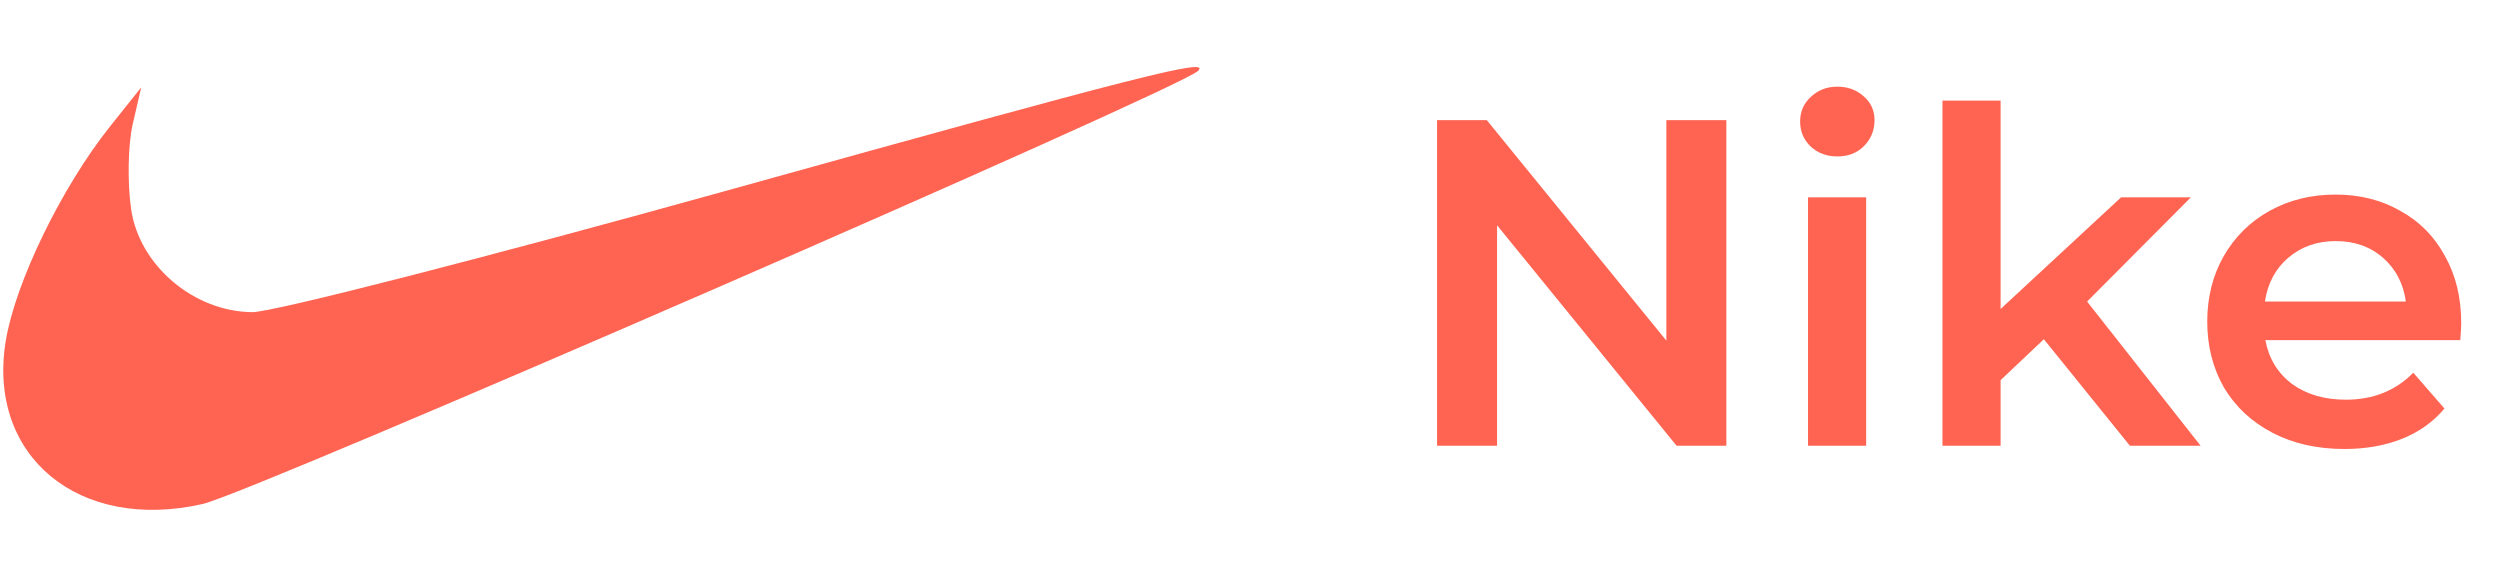
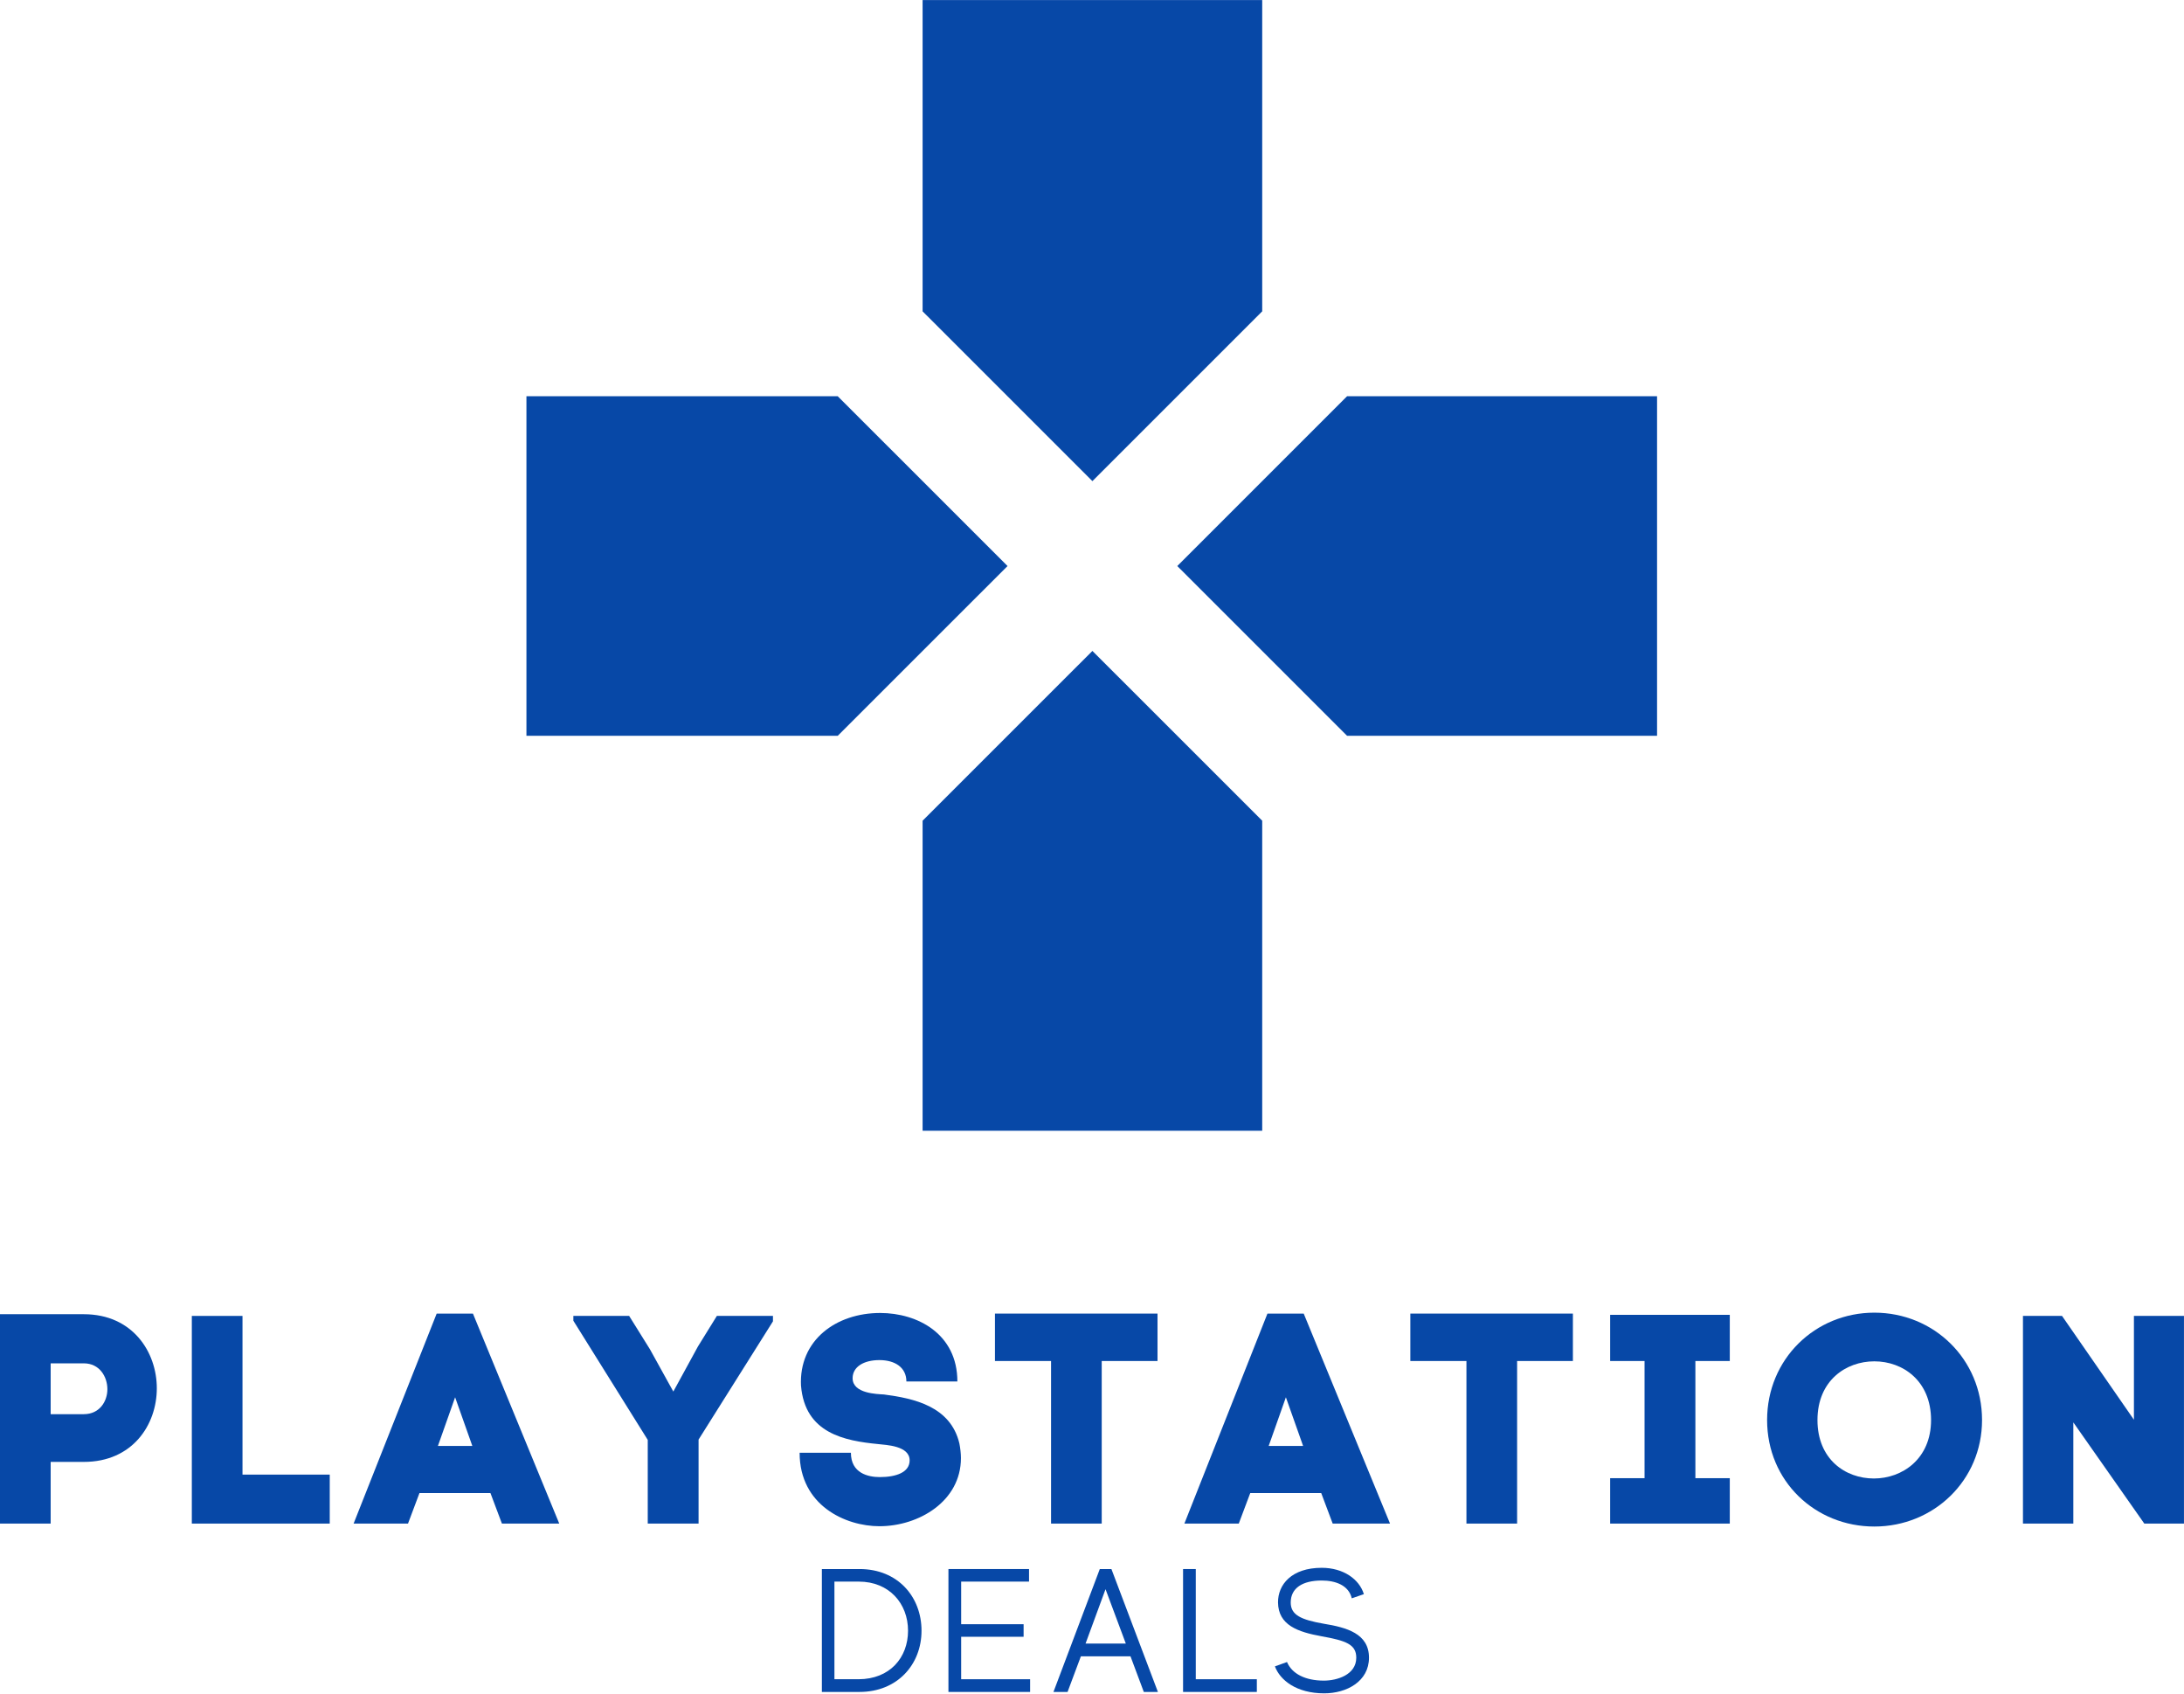
- <svg xmlns="http://www.w3.org/2000/svg" width="129" height="29" viewBox="0 0 129 29" fill="none">
-   <path d="M89.08 6.2V23H86.512L77.248 11.624V23H74.152V6.2H76.72L85.984 17.576V6.2H89.08ZM93.294 10.184H96.294V23H93.294V10.184ZM94.806 8.072C94.262 8.072 93.806 7.904 93.438 7.568C93.07 7.216 92.886 6.784 92.886 6.272C92.886 5.76 93.07 5.336 93.438 5C93.806 4.648 94.262 4.472 94.806 4.472C95.35 4.472 95.806 4.64 96.174 4.976C96.542 5.296 96.726 5.704 96.726 6.2C96.726 6.728 96.542 7.176 96.174 7.544C95.822 7.896 95.366 8.072 94.806 8.072ZM105.463 17.504L103.231 19.616V23H100.231V5.192H103.231V15.944L109.447 10.184H113.047L107.695 15.56L113.551 23H109.903L105.463 17.504ZM126.998 16.664C126.998 16.872 126.982 17.168 126.95 17.552H116.894C117.07 18.496 117.526 19.248 118.262 19.808C119.014 20.352 119.942 20.624 121.046 20.624C122.454 20.624 123.614 20.16 124.526 19.232L126.134 21.08C125.558 21.768 124.83 22.288 123.95 22.64C123.07 22.992 122.078 23.168 120.974 23.168C119.566 23.168 118.326 22.888 117.254 22.328C116.182 21.768 115.35 20.992 114.758 20C114.182 18.992 113.894 17.856 113.894 16.592C113.894 15.344 114.174 14.224 114.734 13.232C115.31 12.224 116.102 11.44 117.11 10.88C118.118 10.32 119.254 10.04 120.518 10.04C121.766 10.04 122.878 10.32 123.854 10.88C124.846 11.424 125.614 12.2 126.158 13.208C126.718 14.2 126.998 15.352 126.998 16.664ZM120.518 12.44C119.558 12.44 118.742 12.728 118.07 13.304C117.414 13.864 117.014 14.616 116.87 15.56H124.142C124.014 14.632 123.622 13.88 122.966 13.304C122.31 12.728 121.494 12.44 120.518 12.44Z" fill="#FF6452" />
-   <path fill-rule="evenodd" clip-rule="evenodd" d="M37.61 9.805C25.135 13.276 14.071 16.112 13.024 16.107C10.011 16.09 7.192 13.701 6.768 10.806C6.569 9.444 6.604 7.469 6.846 6.418L7.287 4.507L5.672 6.532C3.17 9.671 0.775 14.608 0.291 17.626C-0.659 23.552 4.086 27.46 10.465 26.004C12.994 25.427 60.955 4.557 61.822 3.656C62.483 2.969 58.945 3.867 37.61 9.805Z" fill="#FF6452" />
+ <svg xmlns="http://www.w3.org/2000/svg" zoomAndPan="magnify" preserveAspectRatio="xMidYMid meet" version="1.0" viewBox="77.35 99.34 220.21 170.72">
+   <defs>
+     <g />
+     <clipPath id="0ea02d28d7">
+       <path d="M 130.43 99.344 L 244.43 99.344 L 244.43 213.344 L 130.43 213.344 Z M 130.43 99.344 " clip-rule="nonzero" />
+     </clipPath>
+   </defs>
+   <g clip-path="url(#0ea02d28d7)">
+     <path fill="#0748a7" d="M 204.617 130.73 L 204.617 99.344 L 170.375 99.344 L 170.375 130.73 L 187.496 147.848 Z M 161.816 139.289 L 130.43 139.289 L 130.43 173.527 L 161.816 173.527 L 178.938 156.41 Z M 170.375 182.086 L 170.375 213.473 L 204.617 213.473 L 204.617 182.086 L 187.496 164.969 Z M 213.176 139.289 L 196.055 156.41 L 213.176 173.527 L 244.559 173.527 L 244.559 139.289 Z M 213.176 139.289 " fill-opacity="1" fill-rule="nonzero" />
+   </g>
+   <g fill="#0748a7" fill-opacity="1">
+     <g transform="translate(75.84941, 252.9529)">
+       <g>
+         <path d="M 9.953 -21.109 L 1.5 -21.109 L 1.5 0 L 6.609 0 L 6.609 -6.219 L 9.953 -6.219 C 14.859 -6.219 17.312 -9.953 17.312 -13.641 C 17.312 -17.312 14.859 -21.109 9.953 -21.109 Z M 9.953 -11.031 L 6.609 -11.031 L 6.609 -16.156 L 9.953 -16.156 C 11.547 -16.156 12.328 -14.797 12.328 -13.547 C 12.328 -12.328 11.547 -11.031 9.953 -11.031 Z M 9.953 -11.031 " />
+       </g>
+     </g>
+   </g>
+   <g fill="#0748a7" fill-opacity="1">
+     <g transform="translate(95.1915, 252.9529)">
+       <g>
+         <path d="M 1.5 -20.938 L 1.5 0 L 15.406 0 L 15.406 -4.938 L 6.609 -4.938 L 6.609 -20.938 Z M 1.5 -20.938 " />
+       </g>
+     </g>
+   </g>
+   <g fill="#0748a7" fill-opacity="1">
+     <g transform="translate(112.7698, 252.9529)">
+       <g>
+         <path d="M 8.609 -21.172 L 0.234 0 L 5.719 0 L 6.875 -3.078 L 14.031 -3.078 L 15.188 0 L 20.969 0 L 12.266 -21.172 Z M 10.469 -12.734 L 12.078 -8.188 L 12.203 -7.828 L 8.734 -7.828 L 8.906 -8.312 Z M 10.469 -12.734 " />
+       </g>
+     </g>
+   </g>
+   <g fill="#0748a7" fill-opacity="1">
+     <g transform="translate(134.8024, 252.9529)">
+       <g>
+         <path d="M 7.859 -8.438 L 7.859 0 L 12.984 0 L 12.984 -8.469 L 20.484 -20.391 L 20.484 -20.938 L 14.828 -20.938 L 12.922 -17.859 L 10.438 -13.312 L 8.078 -17.578 L 5.984 -20.938 L 0.359 -20.938 L 0.359 -20.453 Z M 7.859 -8.438 " />
+       </g>
+     </g>
+   </g>
+   <g fill="#0748a7" fill-opacity="1">
+     <g transform="translate(156.8649, 252.9529)">
+       <g>
+         <path d="M 11.875 -14.328 L 17.016 -14.328 C 17.016 -19.141 12.984 -21.234 9.234 -21.234 C 4.781 -21.234 1.016 -18.484 1.25 -13.875 L 1.25 -13.906 C 1.641 -9.094 5.656 -8.344 9.031 -8.016 C 9.812 -7.922 12.203 -7.859 12.203 -6.375 C 12.203 -5.172 10.859 -4.688 9.188 -4.688 C 8.016 -4.688 6.281 -5.078 6.281 -7.141 L 1.109 -7.141 C 1.109 -1.828 5.734 0.266 9.156 0.266 C 13.125 0.266 17.375 -2.25 17.375 -6.609 C 17.375 -7.062 17.312 -7.594 17.219 -8.078 C 16.328 -11.844 12.594 -12.625 9.625 -13.016 C 8.938 -13.062 6.453 -13.094 6.453 -14.656 C 6.453 -15.797 7.562 -16.484 9.156 -16.484 C 10.734 -16.484 11.875 -15.734 11.875 -14.328 Z M 11.875 -14.328 " />
+       </g>
+     </g>
+   </g>
+   <g fill="#0748a7" fill-opacity="1">
+     <g transform="translate(176.6853, 252.9529)">
+       <g>
+         <path d="M 17.375 -21.172 L 0.984 -21.172 L 0.984 -16.391 L 6.641 -16.391 L 6.641 0 L 11.75 0 L 11.75 -16.391 L 17.375 -16.391 Z M 17.375 -21.172 " />
+       </g>
+     </g>
+   </g>
+   <g fill="#0748a7" fill-opacity="1">
+     <g transform="translate(196.5356, 252.9529)">
+       <g>
+         <path d="M 8.609 -21.172 L 0.234 0 L 5.719 0 L 6.875 -3.078 L 14.031 -3.078 L 15.188 0 L 20.969 0 L 12.266 -21.172 Z M 10.469 -12.734 L 12.078 -8.188 L 12.203 -7.828 L 8.734 -7.828 L 8.906 -8.312 Z M 10.469 -12.734 " />
+       </g>
+     </g>
+   </g>
+   <g fill="#0748a7" fill-opacity="1">
+     <g transform="translate(218.5682, 252.9529)">
+       <g>
+         <path d="M 17.375 -21.172 L 0.984 -21.172 L 0.984 -16.391 L 6.641 -16.391 L 6.641 0 L 11.75 0 L 11.75 -16.391 L 17.375 -16.391 Z M 17.375 -21.172 " />
+       </g>
+     </g>
+   </g>
+   <g fill="#0748a7" fill-opacity="1">
+     <g transform="translate(238.4185, 252.9529)">
+       <g>
+         <path d="M 13.344 0 L 13.344 -4.578 L 9.875 -4.578 L 9.875 -16.391 L 13.344 -16.391 L 13.344 -21.047 L 1.281 -21.047 L 1.281 -16.391 L 4.75 -16.391 L 4.75 -4.578 L 1.281 -4.578 L 1.281 0 Z M 13.344 0 " />
+       </g>
+     </g>
+   </g>
+   <g fill="#0748a7" fill-opacity="1">
+     <g transform="translate(253.9939, 252.9529)">
+       <g>
+         <path d="M 1.531 -10.438 C 1.531 -4.281 6.375 0.297 12.344 0.297 C 18.328 0.297 23.203 -4.359 23.203 -10.438 C 23.203 -16.594 18.328 -21.266 12.344 -21.266 C 6.375 -21.266 1.531 -16.594 1.531 -10.438 Z M 6.609 -10.438 C 6.609 -14.422 9.484 -16.359 12.344 -16.359 C 15.219 -16.359 18.062 -14.391 18.062 -10.438 C 18.062 -6.516 15.156 -4.547 12.297 -4.547 C 9.422 -4.547 6.609 -6.484 6.609 -10.438 Z M 6.609 -10.438 " />
+       </g>
+     </g>
+   </g>
+   <g fill="#0748a7" fill-opacity="1">
+     <g transform="translate(279.8231, 252.9529)">
+       <g>
+         <path d="M 12.688 -20.938 L 12.688 -10.469 L 5.438 -20.938 L 1.5 -20.938 L 1.5 0 L 6.578 0 L 6.578 -10.203 L 13.734 0 L 17.734 0 L 17.734 -20.938 Z M 12.688 -20.938 " />
+       </g>
+     </g>
+   </g>
+   <g fill="#0748a7" fill-opacity="1">
+     <g transform="translate(159.0624, 269.9271)">
+       <g>
+         <path d="M 4.953 -12.391 L 1.156 -12.391 L 1.156 0 L 4.953 0 C 8.766 0 11.203 -2.766 11.203 -6.172 C 11.203 -9.594 8.812 -12.391 4.953 -12.391 Z M 4.844 -1.281 C 3.641 -1.281 2.906 -1.281 2.422 -1.281 L 2.422 -11.125 L 4.875 -11.125 C 7.953 -11.125 9.844 -8.906 9.844 -6.172 C 9.844 -3.469 8.016 -1.281 4.844 -1.281 Z M 4.844 -1.281 " />
+       </g>
+     </g>
+   </g>
+   <g fill="#0748a7" fill-opacity="1">
+     <g transform="translate(171.9179, 269.9271)">
+       <g>
+         <path d="M 2.344 -1.281 L 2.344 -5.562 L 8.641 -5.562 L 8.641 -6.828 L 2.344 -6.828 L 2.344 -11.125 L 9.188 -11.125 L 9.188 -12.391 L 1.062 -12.391 L 1.062 0 L 9.297 0 L 9.297 -1.281 Z M 2.344 -1.281 " />
+       </g>
+     </g>
+   </g>
+   <g fill="#0748a7" fill-opacity="1">
+     <g transform="translate(183.0382, 269.9271)">
+       <g>
+         <path d="M 9.641 0 L 11.062 0 L 6.375 -12.391 L 5.203 -12.391 L 0.531 0 L 1.953 0 L 3.297 -3.594 L 8.297 -3.594 Z M 3.766 -4.875 L 5.781 -10.359 L 7.828 -4.875 Z M 3.766 -4.875 " />
+       </g>
+     </g>
+   </g>
+   <g fill="#0748a7" fill-opacity="1">
+     <g transform="translate(195.575, 269.9271)">
+       <g>
+         <path d="M 2.344 -1.281 L 2.344 -12.391 L 1.062 -12.391 L 1.062 0 L 8.5 0 L 8.5 -1.281 Z M 2.344 -1.281 " />
+       </g>
+     </g>
+   </g>
+   <g fill="#0748a7" fill-opacity="1">
+     <g transform="translate(205.3672, 269.9271)">
+       <g>
+         <path d="M 5.469 -6.875 C 3.141 -7.281 2.125 -7.766 2.125 -9.016 C 2.125 -10.484 3.328 -11.234 5.25 -11.234 C 6.625 -11.234 7.969 -10.766 8.281 -9.438 L 9.5 -9.859 C 9.047 -11.359 7.438 -12.516 5.25 -12.516 C 2.219 -12.516 0.828 -10.828 0.844 -9.016 C 0.875 -6.734 2.828 -6.047 5.25 -5.609 C 7.688 -5.172 8.734 -4.797 8.734 -3.453 C 8.734 -1.719 6.781 -1.141 5.469 -1.141 C 3.594 -1.141 2.25 -1.828 1.75 -3.016 L 0.531 -2.578 C 1.047 -1.188 2.703 0.141 5.5 0.141 C 7.766 0.141 10.016 -1.062 10.016 -3.453 C 10.016 -5.891 7.75 -6.5 5.469 -6.875 Z M 5.469 -6.875 " />
+       </g>
+     </g>
+   </g>
</svg>
